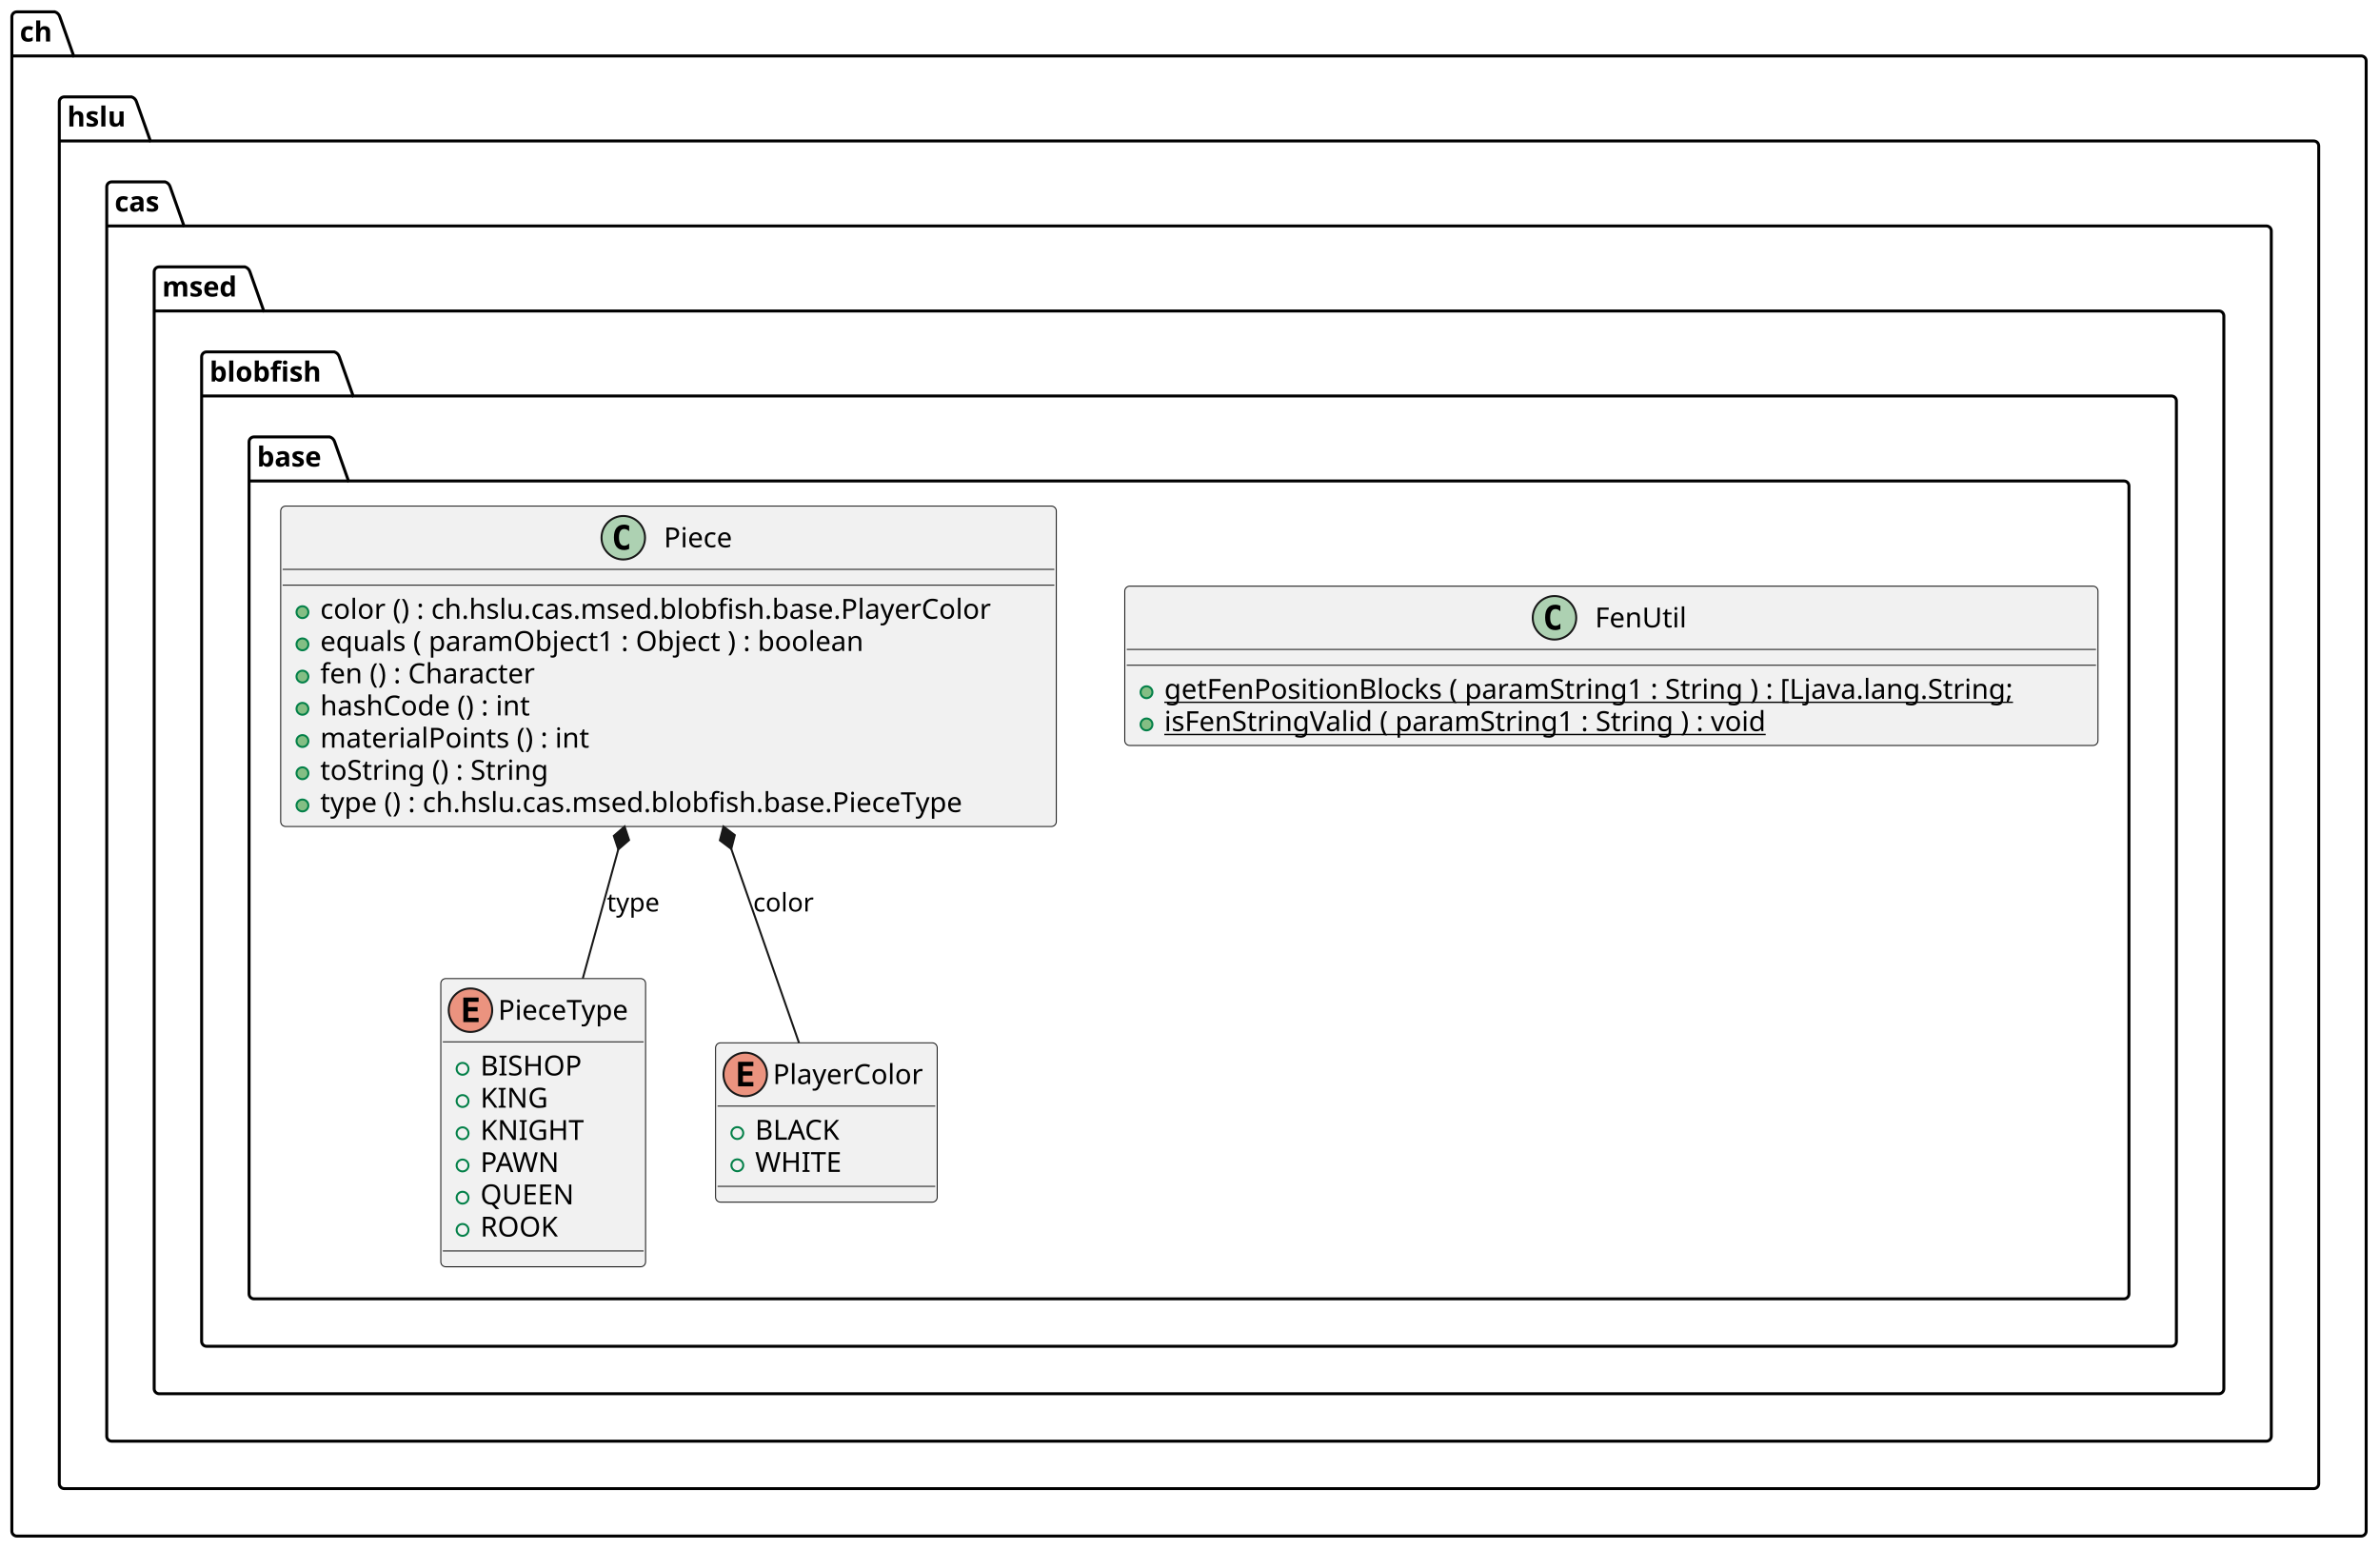
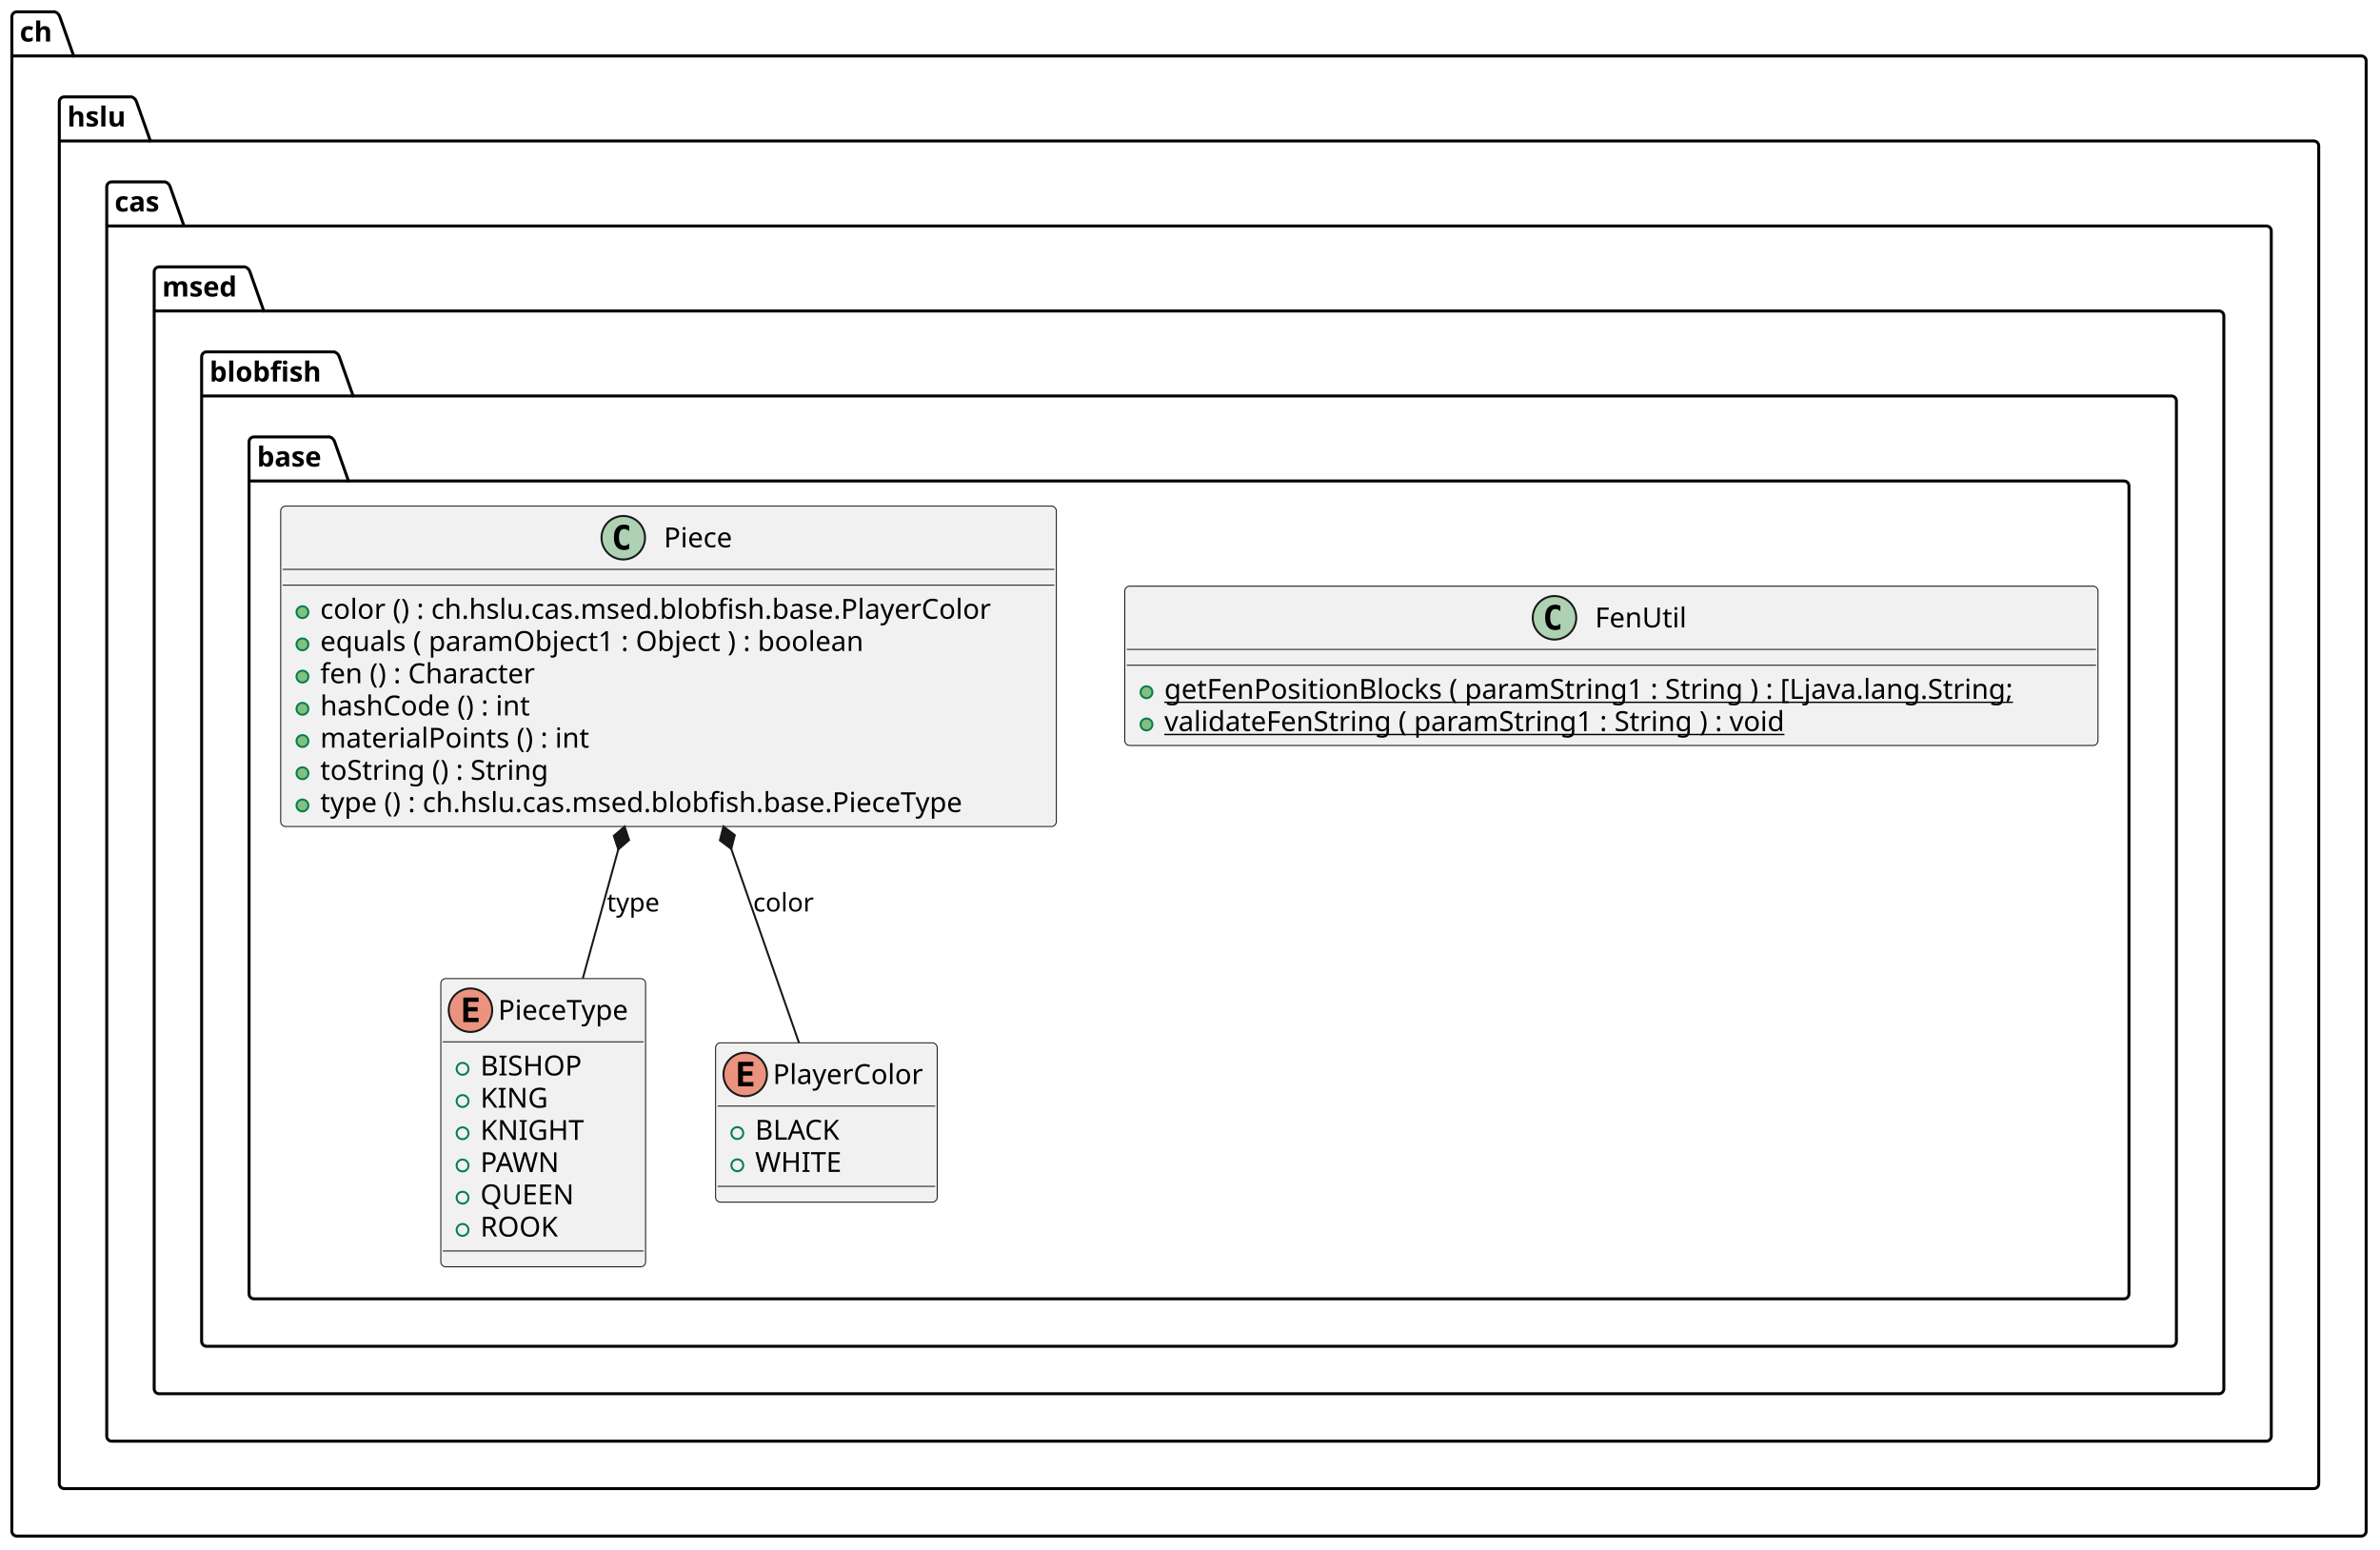
<svg xmlns="http://www.w3.org/2000/svg" contentStyleType="text/css" data-diagram-type="CLASS" height="784px" preserveAspectRatio="none" style="width:1204px;height:784px;background:#FFFFFF;" version="1.1" viewBox="0 0 1204 784" width="1204px" zoomAndPan="magnify">
  <defs />
  <g>
    <g class="cluster" data-entity="ch" data-source-line="2" data-uid="ent0003" id="cluster_ch">
      <path d="M8.5,6 L27.766,6 A3.75,3.75 0 0 1 30.266,8.5 L37.266,28.297 L1194.5,28.297 A2.5,2.5 0 0 1 1197,30.797 L1197,774.5 A2.5,2.5 0 0 1 1194.5,777 L8.5,777 A2.5,2.5 0 0 1 6,774.5 L6,8.5 A2.5,2.5 0 0 1 8.5,6" fill="none" style="stroke:#000000;stroke-width:1.5;" />
      <line style="stroke:#000000;stroke-width:1.5;" x1="6" x2="37.266" y1="28.297" y2="28.297" />
      <text fill="#000000" font-family="sans-serif" font-size="14" font-weight="bold" lengthAdjust="spacing" textLength="18.266" x="10" y="20.995">ch</text>
    </g>
    <g class="cluster" data-entity="hslu" data-source-line="2" data-uid="ent0004" id="cluster_hslu">
      <path d="M32.5,49 L66.565,49 A3.75,3.75 0 0 1 69.065,51.5 L76.065,71.297 L1170.5,71.297 A2.5,2.5 0 0 1 1173,73.797 L1173,750.5 A2.5,2.5 0 0 1 1170.5,753 L32.5,753 A2.5,2.5 0 0 1 30,750.5 L30,51.5 A2.5,2.5 0 0 1 32.5,49" fill="none" style="stroke:#000000;stroke-width:1.5;" />
      <line style="stroke:#000000;stroke-width:1.5;" x1="30" x2="76.065" y1="71.297" y2="71.297" />
      <text fill="#000000" font-family="sans-serif" font-size="14" font-weight="bold" lengthAdjust="spacing" textLength="33.065" x="34" y="63.995">hslu</text>
    </g>
    <g class="cluster" data-entity="cas" data-source-line="2" data-uid="ent0005" id="cluster_cas">
      <path d="M56.5,92 L83.579,92 A3.75,3.75 0 0 1 86.079,94.5 L93.079,114.297 L1146.5,114.297 A2.5,2.5 0 0 1 1149,116.797 L1149,726.5 A2.5,2.5 0 0 1 1146.5,729 L56.5,729 A2.5,2.5 0 0 1 54,726.5 L54,94.5 A2.5,2.5 0 0 1 56.5,92" fill="none" style="stroke:#000000;stroke-width:1.5;" />
      <line style="stroke:#000000;stroke-width:1.5;" x1="54" x2="93.079" y1="114.297" y2="114.297" />
      <text fill="#000000" font-family="sans-serif" font-size="14" font-weight="bold" lengthAdjust="spacing" textLength="26.079" x="58" y="106.995">cas</text>
    </g>
    <g class="cluster" data-entity="msed" data-source-line="2" data-uid="ent0006" id="cluster_msed">
      <path d="M80.5,135 L123.938,135 A3.75,3.75 0 0 1 126.438,137.5 L133.438,157.297 L1122.5,157.297 A2.5,2.5 0 0 1 1125,159.797 L1125,702.5 A2.5,2.5 0 0 1 1122.5,705 L80.5,705 A2.5,2.5 0 0 1 78,702.5 L78,137.5 A2.5,2.5 0 0 1 80.5,135" fill="none" style="stroke:#000000;stroke-width:1.5;" />
      <line style="stroke:#000000;stroke-width:1.5;" x1="78" x2="133.438" y1="157.297" y2="157.297" />
      <text fill="#000000" font-family="sans-serif" font-size="14" font-weight="bold" lengthAdjust="spacing" textLength="42.438" x="82" y="149.995">msed</text>
    </g>
    <g class="cluster" data-entity="blobfish" data-source-line="2" data-uid="ent0007" id="cluster_blobfish">
      <path d="M104.5,178 L169.149,178 A3.75,3.75 0 0 1 171.649,180.5 L178.649,200.297 L1098.5,200.297 A2.5,2.5 0 0 1 1101,202.797 L1101,678.5 A2.5,2.5 0 0 1 1098.5,681 L104.5,681 A2.5,2.5 0 0 1 102,678.5 L102,180.5 A2.5,2.5 0 0 1 104.5,178" fill="none" style="stroke:#000000;stroke-width:1.5;" />
      <line style="stroke:#000000;stroke-width:1.5;" x1="102" x2="178.649" y1="200.297" y2="200.297" />
      <text fill="#000000" font-family="sans-serif" font-size="14" font-weight="bold" lengthAdjust="spacing" textLength="63.649" x="106" y="192.995">blobfish</text>
    </g>
    <g class="cluster" data-entity="base" data-source-line="2" data-uid="ent0008" id="cluster_base">
      <path d="M128.5,221 L166.797,221 A3.75,3.75 0 0 1 169.297,223.5 L176.297,243.297 L1074.5,243.297 A2.5,2.5 0 0 1 1077,245.797 L1077,654.5 A2.5,2.5 0 0 1 1074.5,657 L128.5,657 A2.5,2.5 0 0 1 126,654.5 L126,223.5 A2.5,2.5 0 0 1 128.5,221" fill="none" style="stroke:#000000;stroke-width:1.5;" />
      <line style="stroke:#000000;stroke-width:1.5;" x1="126" x2="176.297" y1="243.297" y2="243.297" />
      <text fill="#000000" font-family="sans-serif" font-size="14" font-weight="bold" lengthAdjust="spacing" textLength="37.297" x="130" y="235.995">base</text>
    </g>
    <g class="entity" data-entity="FenUtil" data-source-line="2" data-uid="ent0002" id="entity_FenUtil">
      <rect fill="#F1F1F1" height="80.594" rx="2.5" ry="2.5" style="stroke:#181818;stroke-width:0.5;" width="492.334" x="569" y="296.5" />
      <ellipse cx="786.39" cy="312.5" fill="#ADD1B2" rx="11" ry="11" style="stroke:#181818;stroke-width:1;" />
      <path d="M789.358,318.141 Q788.78,318.438 788.14,318.578 Q787.499,318.734 786.796,318.734 Q784.296,318.734 782.968,317.094 Q781.655,315.438 781.655,312.312 Q781.655,309.188 782.968,307.531 Q784.296,305.875 786.796,305.875 Q787.499,305.875 788.14,306.031 Q788.796,306.188 789.358,306.484 L789.358,309.203 Q788.733,308.625 788.14,308.359 Q787.546,308.078 786.921,308.078 Q785.577,308.078 784.89,309.156 Q784.202,310.219 784.202,312.312 Q784.202,314.406 784.89,315.484 Q785.577,316.547 786.921,316.547 Q787.546,316.547 788.14,316.281 Q788.733,316 789.358,315.422 L789.358,318.141 Z " fill="#000000" />
      <text fill="#000000" font-family="sans-serif" font-size="14" lengthAdjust="spacing" textLength="49.055" x="806.89" y="317.347">FenUtil</text>
      <line style="stroke:#181818;stroke-width:0.5;" x1="570" x2="1060.334" y1="328.5" y2="328.5" />
      <line style="stroke:#181818;stroke-width:0.5;" x1="570" x2="1060.334" y1="336.5" y2="336.5" />
      <ellipse cx="580" cy="350.148" fill="#84BE84" rx="3" ry="3" style="stroke:#038048;stroke-width:1;" />
      <text fill="#000000" font-family="sans-serif" font-size="14" lengthAdjust="spacing" text-decoration="underline" textLength="466.334" x="589" y="353.495">getFenPositionBlocks ( paramString1 : String ) : [Ljava.lang.String;</text>
      <ellipse cx="580" cy="366.445" fill="#84BE84" rx="3" ry="3" style="stroke:#038048;stroke-width:1;" />
-       <text fill="#000000" font-family="sans-serif" font-size="14" lengthAdjust="spacing" text-decoration="underline" textLength="332.37" x="589" y="369.792">isFenStringValid ( paramString1 : String ) : void</text>
+       <text fill="#000000" font-family="sans-serif" font-size="14" lengthAdjust="spacing" text-decoration="underline" textLength="342.576" x="589" y="369.792">validateFenString ( paramString1 : String ) : void</text>
    </g>
    <g class="entity" data-entity="Piece" data-source-line="8" data-uid="ent0009" id="entity_Piece">
      <rect fill="#F1F1F1" height="162.078" rx="2.5" ry="2.5" style="stroke:#181818;stroke-width:0.5;" width="392.372" x="142" y="256" />
      <ellipse cx="315.308" cy="272" fill="#ADD1B2" rx="11" ry="11" style="stroke:#181818;stroke-width:1;" />
      <path d="M318.277,277.641 Q317.699,277.938 317.058,278.078 Q316.418,278.234 315.714,278.234 Q313.214,278.234 311.886,276.594 Q310.574,274.938 310.574,271.812 Q310.574,268.688 311.886,267.031 Q313.214,265.375 315.714,265.375 Q316.418,265.375 317.058,265.531 Q317.714,265.688 318.277,265.984 L318.277,268.703 Q317.652,268.125 317.058,267.859 Q316.464,267.578 315.839,267.578 Q314.496,267.578 313.808,268.656 Q313.121,269.719 313.121,271.812 Q313.121,273.906 313.808,274.984 Q314.496,276.047 315.839,276.047 Q316.464,276.047 317.058,275.781 Q317.652,275.5 318.277,274.922 L318.277,277.641 Z " fill="#000000" />
      <text fill="#000000" font-family="sans-serif" font-size="14" lengthAdjust="spacing" textLength="37.256" x="335.808" y="276.847">Piece</text>
      <line style="stroke:#181818;stroke-width:0.5;" x1="143" x2="533.372" y1="288" y2="288" />
      <line style="stroke:#181818;stroke-width:0.5;" x1="143" x2="533.372" y1="296" y2="296" />
      <ellipse cx="153" cy="309.648" fill="#84BE84" rx="3" ry="3" style="stroke:#038048;stroke-width:1;" />
      <text fill="#000000" font-family="sans-serif" font-size="14" lengthAdjust="spacing" textLength="366.372" x="162" y="312.995">color () : ch.hslu.cas.msed.blobfish.base.PlayerColor</text>
      <ellipse cx="153" cy="325.945" fill="#84BE84" rx="3" ry="3" style="stroke:#038048;stroke-width:1;" />
      <text fill="#000000" font-family="sans-serif" font-size="14" lengthAdjust="spacing" textLength="299.154" x="162" y="329.292">equals ( paramObject1 : Object ) : boolean</text>
      <ellipse cx="153" cy="342.242" fill="#84BE84" rx="3" ry="3" style="stroke:#038048;stroke-width:1;" />
      <text fill="#000000" font-family="sans-serif" font-size="14" lengthAdjust="spacing" textLength="120.524" x="162" y="345.589">fen () : Character</text>
      <ellipse cx="153" cy="358.539" fill="#84BE84" rx="3" ry="3" style="stroke:#038048;stroke-width:1;" />
      <text fill="#000000" font-family="sans-serif" font-size="14" lengthAdjust="spacing" textLength="116.703" x="162" y="361.886">hashCode () : int</text>
      <ellipse cx="153" cy="374.836" fill="#84BE84" rx="3" ry="3" style="stroke:#038048;stroke-width:1;" />
      <text fill="#000000" font-family="sans-serif" font-size="14" lengthAdjust="spacing" textLength="148.231" x="162" y="378.183">materialPoints () : int</text>
      <ellipse cx="153" cy="391.133" fill="#84BE84" rx="3" ry="3" style="stroke:#038048;stroke-width:1;" />
      <text fill="#000000" font-family="sans-serif" font-size="14" lengthAdjust="spacing" textLength="126.608" x="162" y="394.479">toString () : String</text>
      <ellipse cx="153" cy="407.43" fill="#84BE84" rx="3" ry="3" style="stroke:#038048;stroke-width:1;" />
      <text fill="#000000" font-family="sans-serif" font-size="14" lengthAdjust="spacing" textLength="354.648" x="162" y="410.776">type () : ch.hslu.cas.msed.blobfish.base.PieceType</text>
    </g>
    <g class="entity" data-entity="PieceType" data-source-line="19" data-uid="ent0010" id="entity_PieceType">
      <rect fill="#F1F1F1" height="145.781" rx="2.5" ry="2.5" style="stroke:#181818;stroke-width:0.5;" width="103.593" x="223" y="495" />
      <ellipse cx="238" cy="511" fill="#EB937F" rx="11" ry="11" style="stroke:#181818;stroke-width:1;" />
      <path d="M242.109,517 L234.391,517 L234.391,504.609 L242.109,504.609 L242.109,506.766 L236.844,506.766 L236.844,509.438 L241.609,509.438 L241.609,511.594 L236.844,511.594 L236.844,514.844 L242.109,514.844 L242.109,517 Z " fill="#000000" />
      <text fill="#000000" font-family="sans-serif" font-size="14" lengthAdjust="spacing" textLength="71.593" x="252" y="515.847">PieceType</text>
      <line style="stroke:#181818;stroke-width:0.5;" x1="224" x2="325.593" y1="527" y2="527" />
      <ellipse cx="234" cy="540.648" fill="none" rx="3" ry="3" style="stroke:#038048;stroke-width:1;" />
      <text fill="#000000" font-family="sans-serif" font-size="14" lengthAdjust="spacing" textLength="52.609" x="243" y="543.995">BISHOP</text>
      <ellipse cx="234" cy="556.945" fill="none" rx="3" ry="3" style="stroke:#038048;stroke-width:1;" />
      <text fill="#000000" font-family="sans-serif" font-size="14" lengthAdjust="spacing" textLength="34.631" x="243" y="560.292">KING</text>
      <ellipse cx="234" cy="573.242" fill="none" rx="3" ry="3" style="stroke:#038048;stroke-width:1;" />
      <text fill="#000000" font-family="sans-serif" font-size="14" lengthAdjust="spacing" textLength="53.71" x="243" y="576.589">KNIGHT</text>
      <ellipse cx="234" cy="589.539" fill="none" rx="3" ry="3" style="stroke:#038048;stroke-width:1;" />
      <text fill="#000000" font-family="sans-serif" font-size="14" lengthAdjust="spacing" textLength="42.335" x="243" y="592.886">PAWN</text>
      <ellipse cx="234" cy="605.836" fill="none" rx="3" ry="3" style="stroke:#038048;stroke-width:1;" />
      <text fill="#000000" font-family="sans-serif" font-size="14" lengthAdjust="spacing" textLength="49.431" x="243" y="609.183">QUEEN</text>
      <ellipse cx="234" cy="622.133" fill="none" rx="3" ry="3" style="stroke:#038048;stroke-width:1;" />
      <text fill="#000000" font-family="sans-serif" font-size="14" lengthAdjust="spacing" textLength="40.947" x="243" y="625.48">ROOK</text>
      <line style="stroke:#181818;stroke-width:0.5;" x1="224" x2="325.593" y1="632.781" y2="632.781" />
    </g>
    <g class="entity" data-entity="PlayerColor" data-source-line="29" data-uid="ent0011" id="entity_PlayerColor">
      <rect fill="#F1F1F1" height="80.594" rx="2.5" ry="2.5" style="stroke:#181818;stroke-width:0.5;" width="112.117" x="362" y="527.5" />
      <ellipse cx="377" cy="543.5" fill="#EB937F" rx="11" ry="11" style="stroke:#181818;stroke-width:1;" />
      <path d="M381.109,549.5 L373.391,549.5 L373.391,537.109 L381.109,537.109 L381.109,539.266 L375.844,539.266 L375.844,541.938 L380.609,541.938 L380.609,544.094 L375.844,544.094 L375.844,547.344 L381.109,547.344 L381.109,549.5 Z " fill="#000000" />
      <text fill="#000000" font-family="sans-serif" font-size="14" lengthAdjust="spacing" textLength="80.117" x="391" y="548.347">PlayerColor</text>
      <line style="stroke:#181818;stroke-width:0.5;" x1="363" x2="473.117" y1="559.5" y2="559.5" />
      <ellipse cx="373" cy="573.148" fill="none" rx="3" ry="3" style="stroke:#038048;stroke-width:1;" />
      <text fill="#000000" font-family="sans-serif" font-size="14" lengthAdjust="spacing" textLength="45.938" x="382" y="576.495">BLACK</text>
      <ellipse cx="373" cy="589.445" fill="none" rx="3" ry="3" style="stroke:#038048;stroke-width:1;" />
      <text fill="#000000" font-family="sans-serif" font-size="14" lengthAdjust="spacing" textLength="45.897" x="382" y="592.792">WHITE</text>
      <line style="stroke:#181818;stroke-width:0.5;" x1="363" x2="473.117" y1="600.094" y2="600.094" />
    </g>
    <g class="link" data-entity-1="Piece" data-entity-2="PieceType" data-source-line="37" data-uid="lnk12" id="link_Piece_PieceType">
      <path codeLine="37" d="M312.784,429.659 C305.894,454.679 301.53,470.55 294.81,494.98" fill="none" id="Piece-backto-PieceType" style="stroke:#181818;stroke-width:1;" />
      <polygon fill="#181818" points="315.97,418.09,310.521,422.813,312.784,429.659,318.233,424.937,315.97,418.09" style="stroke:#181818;stroke-width:1;" />
      <text fill="#000000" font-family="sans-serif" font-size="13" lengthAdjust="spacing" textLength="29.041" x="307" y="461.067">type</text>
    </g>
    <g class="link" data-entity-1="Piece" data-entity-2="PlayerColor" data-source-line="38" data-uid="lnk13" id="link_Piece_PlayerColor">
      <path codeLine="38" d="M369.937,429.419 C382.867,466.439 393.69,497.42 404.18,527.45" fill="none" id="Piece-backto-PlayerColor" style="stroke:#181818;stroke-width:1;" />
      <polygon fill="#181818" points="365.98,418.09,364.182,425.073,369.937,429.419,371.735,422.435,365.98,418.09" style="stroke:#181818;stroke-width:1;" />
      <text fill="#000000" font-family="sans-serif" font-size="13" lengthAdjust="spacing" textLength="32.011" x="381" y="461.067">color</text>
    </g>
  </g>
</svg>
